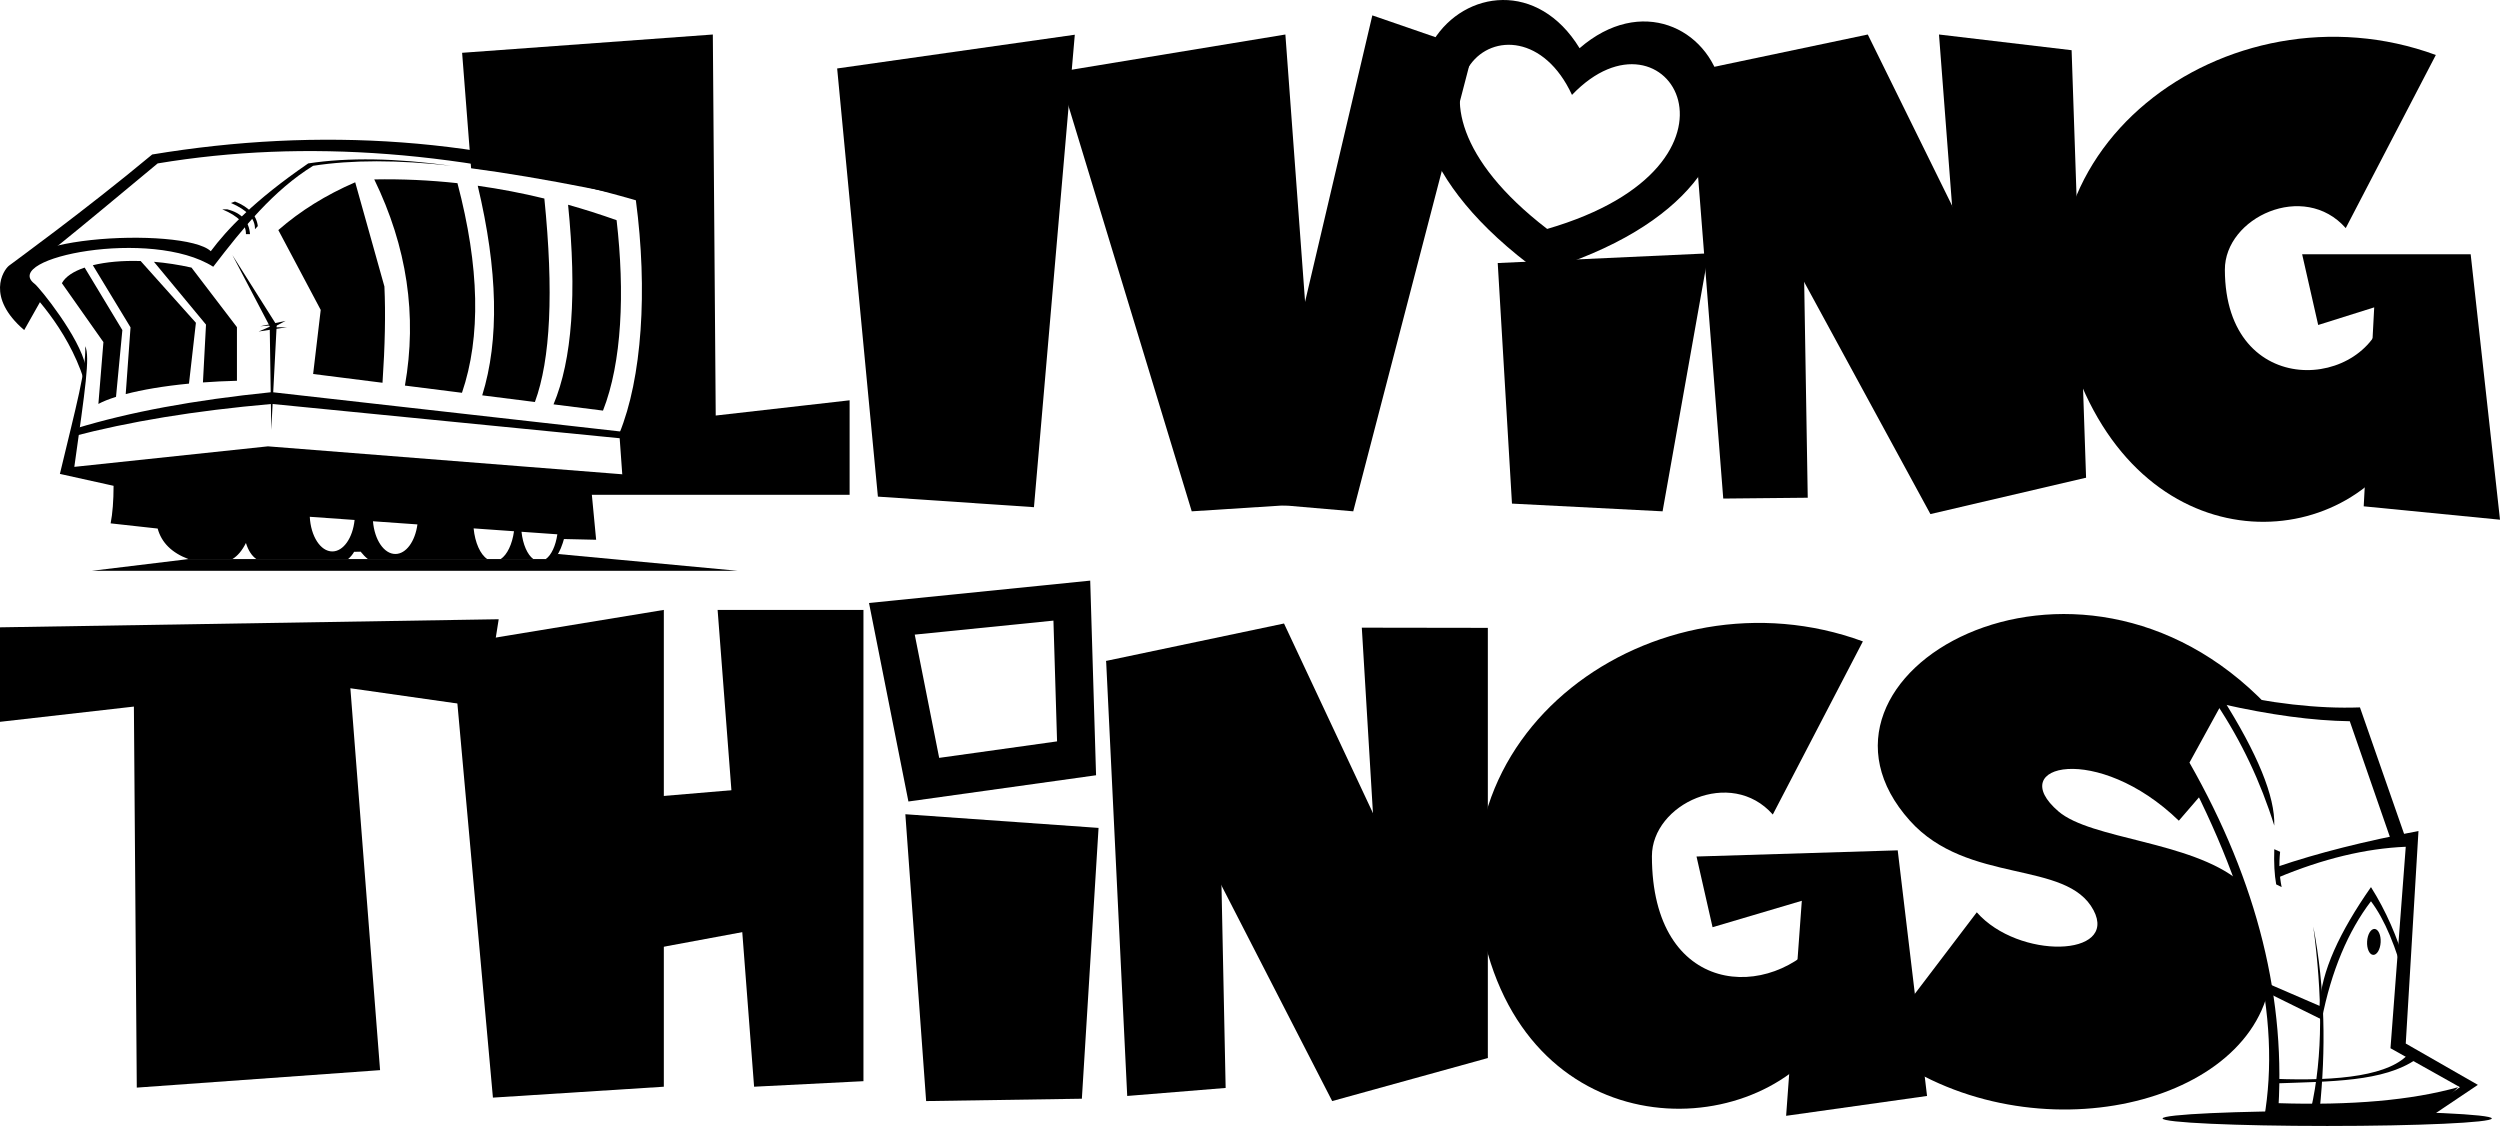
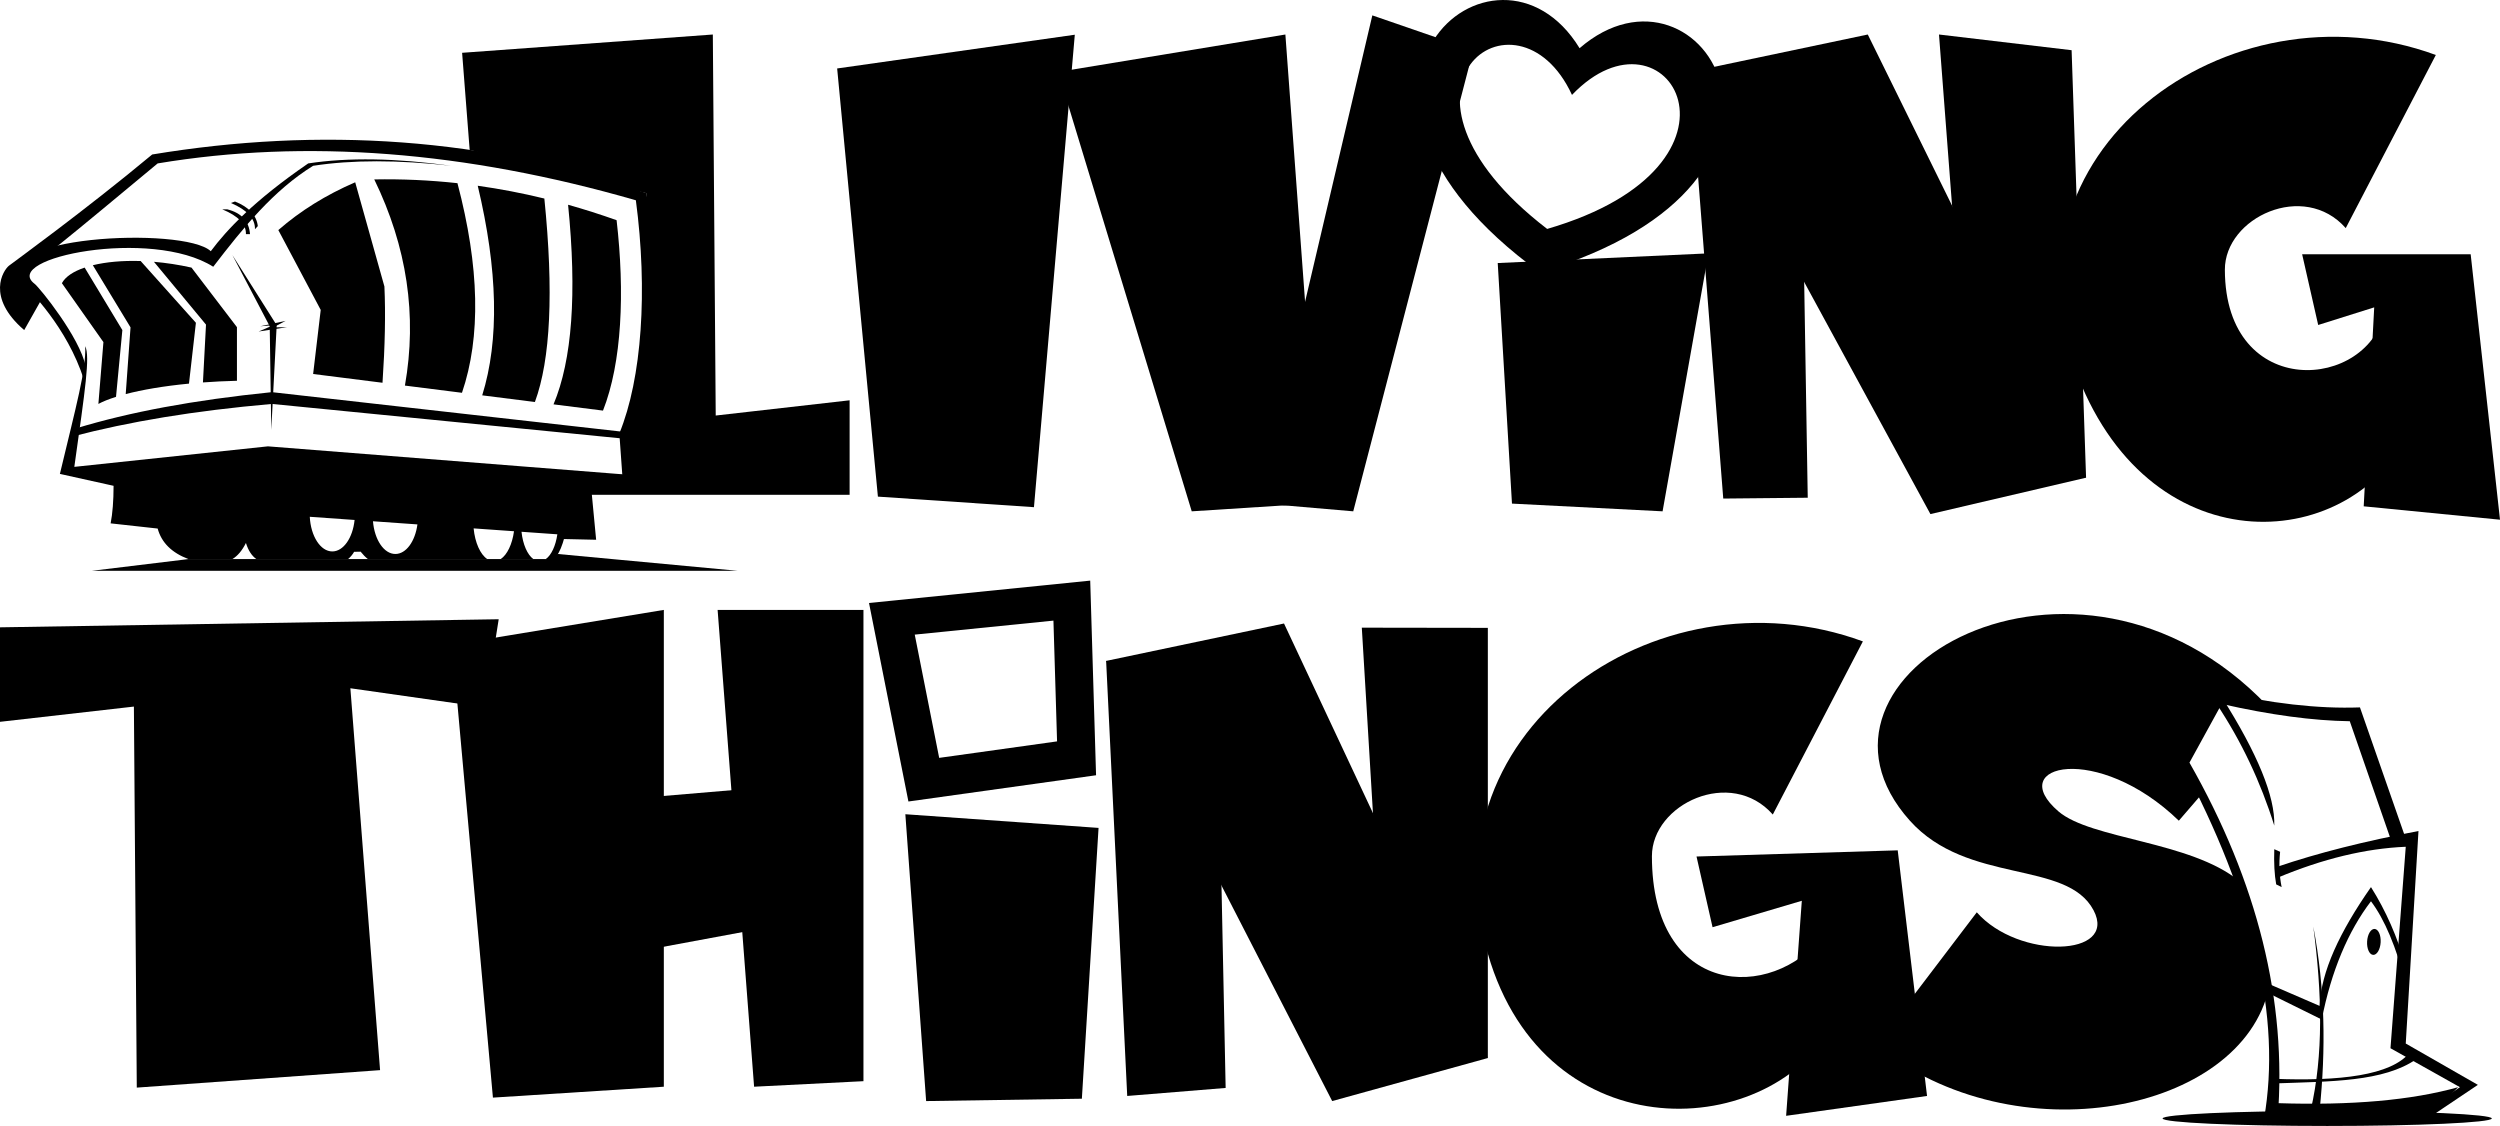
<svg xmlns="http://www.w3.org/2000/svg" style="isolation:isolate" viewBox="0 0 615 276.989" width="615pt" height="276.989pt">
  <defs>
-     <clipPath id="_clipPath_5TLNxxwkjIrVPQsSnBpWisiU2rQXnRSL">
+     <clipPath id="_clipPath_AjCALZNPcQCrrh1BWsZJtptpjEkXam9M">
      <rect x="0" y="0" width="615" height="276.989" />
    </clipPath>
  </defs>
-   <g clip-path="url(#_clipPath_5TLNxxwkjIrVPQsSnBpWisiU2rQXnRSL)">
+   <g clip-path="url(#_clipPath_AjCALZNPcQCrrh1BWsZJtptpjEkXam9M)">
    <path d=" M 260.302 17.694 L 316.203 8.489 L 324.699 123.762 L 293.166 125.786 L 260.302 17.694 Z " fill="rgb(0,0,0)" />
    <path d=" M 309.416 123.762 L 332.897 125.786 L 362.415 12.35 L 337.593 3.784 L 309.416 123.762 Z " fill="rgb(0,0,0)" />
    <path d=" M 566.328 62.553 L 570.274 79.946 L 584.055 75.611 L 581.473 124.555 L 615 127.848 L 607.785 62.553 L 566.328 62.553 Z " fill="rgb(0,0,0)" />
    <path d=" M 577.054 56.114 L 599.215 13.525 C 548.25 -5.206 489.497 37.445 511.185 92.661 C 529.779 140.001 579.24 136.017 593.171 105.479 L 586.693 76.303 C 583.019 96.079 547.405 98.906 547.317 66.369 C 547.282 53.504 566.761 44.436 577.054 56.114 Z " fill="rgb(0,0,0)" />
    <path d=" M 415.714 17.694 L 459.473 8.489 L 513.174 117.513 L 474.884 126.464 L 415.714 17.694 Z " fill="rgb(0,0,0)" />
    <path d=" M 415.714 17.694 L 443.063 22.892 L 444.705 122.441 L 423.919 122.646 L 415.714 17.694 Z " fill="rgb(0,0,0)" />
    <path d=" M 476.991 8.489 L 509.615 12.35 L 513.174 117.513 L 484.29 104.012 L 476.991 8.489 Z " fill="rgb(0,0,0)" />
    <path d=" M 264.401 8.542 L 205.939 16.841 L 215.963 122.171 L 254.354 124.769 L 264.401 8.542 Z " fill="rgb(0,0,0)" />
    <path d=" M 368.44 64.708 L 420.28 62.327 L 408.995 125.786 L 371.945 123.887 L 368.44 64.708 Z " fill="rgb(0,0,0)" />
    <path d=" M 223.47 197.169 L 213.777 148.335 L 268.193 142.833 L 269.631 190.713 L 223.47 197.169 Z  M 231.037 186.436 L 225.027 156.116 L 259.146 152.671 L 260.038 182.38 L 231.037 186.436 Z " fill-rule="evenodd" fill="rgb(0,0,0)" />
    <path d=" M 417.342 210.702 L 421.288 228.095 L 443.247 221.591 L 439.387 274.491 L 474.054 269.606 L 466.838 209.183 L 417.342 210.702 Z " fill="rgb(0,0,0)" />
    <path d=" M 436.108 200.375 L 458.269 157.785 C 407.304 139.055 348.383 180.636 366.717 236.921 C 382.251 284.612 438.294 280.277 452.225 249.74 L 448.715 230.016 C 435.711 246.676 406.371 245.221 406.371 210.629 C 406.371 197.764 425.815 188.696 436.108 200.375 Z " fill="rgb(0,0,0)" />
    <path d=" M 272.108 162.584 L 315.867 153.38 L 366.009 260.278 L 327.719 270.864 L 272.108 162.584 Z " fill="rgb(0,0,0)" />
    <path d=" M 272.108 162.584 L 299.457 167.715 L 301.509 267.635 L 277.296 269.606 L 272.108 162.584 Z " fill="rgb(0,0,0)" />
    <path d=" M 335.004 154.406 L 366.009 154.453 L 366.009 260.278 L 340.684 248.903 L 335.004 154.406 Z " fill="rgb(0,0,0)" />
    <path d=" M 119.253 174.022 L 86.191 169.312 L 93.498 263.255 L 33.648 267.552 L 32.938 173.819 L 0 177.568 L 0 154.322 L 122.68 152.332 L 119.253 174.022 Z " fill="rgb(0,0,0)" />
    <path d=" M 111.212 158.602 L 163.303 150.036 L 163.303 267.332 L 121.259 270.014 L 111.212 158.602 Z " fill="rgb(0,0,0)" />
    <path d=" M 152.115 196.746 L 194.159 193.19 L 194.159 227.162 L 152.115 234.965 L 152.115 196.746 Z " fill="rgb(0,0,0)" />
    <path d=" M 270.244 203.665 L 222.716 200.302 L 227.829 270.864 L 266.139 270.285 L 270.244 203.665 Z " fill="rgb(0,0,0)" />
    <path d=" M 176.533 150.036 L 212.409 150.036 L 212.409 265.971 L 185.507 267.332 L 176.533 150.036 Z " fill="rgb(0,0,0)" />
-     <path d=" M 115.89 41.395 L 113.68 12.989 L 175.357 8.489 L 176.067 102.222 L 209.005 98.473 L 209.005 121.719 L 122.138 121.719 L 121.786 117.198 L 155.635 117.398 L 154.694 106.399 L 154.372 106.368 C 159.357 88.671 160.581 69.522 158.07 48.95 L 145.133 46.325 C 134.28 44.178 124.532 42.534 115.89 41.395 Z " fill-rule="evenodd" fill="rgb(0,0,0)" />
    <path d=" M 5.952 81.203 L 10.382 73.347 L 8.49 71.349 L 5.171 77.053 C 0.825 72.733 1.649 67.658 5.1 66.914 C 7.285 66.443 17.7 57.72 38.785 40.201 C 75.205 34.132 114.421 37.157 156.423 49.269 C 159.368 71.482 157.922 93.036 152.356 106.631 L 153.082 116.782 L 157.197 119.238 L 155.544 107.045 C 161.903 91.889 163.526 68.892 158.967 47.514 C 119.64 33.737 78.546 31.194 37.44 38.004 C 20.809 51.851 2.856 64.835 2.195 65.37 C 0.804 66.494 -3.513 73.065 5.952 81.203 Z " fill="rgb(0,0,0)" />
+     <path d=" M 115.537 36.867 L 113.68 12.989 L 175.357 8.489 L 176.067 102.222 L 209.005 98.473 L 209.005 121.719 L 119.281 121.719 L 121.259 116.809 L 154 116.809 L 156.423 118 L 154.795 107.045 C 158.778 92.731 161.17 69.755 158.967 47.514 C 144.652 44.095 130.158 40.585 115.537 36.867 Z " fill="rgb(0,0,0)" />
    <path d=" M 75.819 40.201 C 62.425 49.392 55.73 56.596 51.852 61.799 C 45.33 55.596 -4.799 58.011 5.742 69.8 C 7.236 71.47 16.469 80.359 20.663 93.447 L 21.067 90.112 C 19.649 83.026 9.78 70.783 8.49 69.8 C 0.154 63.447 37.237 55.958 52.456 65.621 C 59.843 55.993 67.251 46.838 77.031 40.785 C 86.561 39.309 97.894 39.311 111.023 40.785 C 97.409 38.892 85.677 38.699 75.819 40.201 Z " fill="rgb(0,0,0)" />
    <path d=" M 18.776 105.357 C 31.792 101.399 47.46 98.438 66.879 96.468 L 154.502 106.358 L 154.502 108.011 L 66.879 99.368 C 47.704 101.052 31.708 103.729 17.781 107.389 L 18.776 105.357 Z " fill="rgb(0,0,0)" />
    <path d=" M 30.926 96.943 C 34.931 95.898 40.181 94.978 46.489 94.37 L 46.489 94.37 L 48.193 79.403 L 34.603 64.214 C 30.121 64.072 26.083 64.448 22.838 65.244 L 32.11 80.534 L 30.926 96.943 Z  M 28.539 97.626 C 26.738 98.192 25.284 98.782 24.203 99.368 L 25.441 84.162 L 15.226 69.666 C 16.079 68.074 18.049 66.765 20.823 65.826 L 30.1 81.203 L 28.539 97.626 Z  M 49.923 94.079 C 52.556 93.885 55.348 93.744 58.288 93.669 L 58.288 80.481 L 47.105 65.827 C 43.941 65.119 40.834 64.653 37.871 64.404 L 50.676 79.854 L 49.923 94.079 L 49.923 94.079 Z " fill-rule="evenodd" fill="rgb(0,0,0)" />
    <path d=" M 133.911 48.84 C 128.453 47.509 122.991 46.461 117.523 45.694 L 117.523 45.694 C 122.48 66.465 122.851 83.655 118.625 97.255 L 131.587 98.892 C 135.447 88.398 136.224 71.716 133.911 48.84 Z  M 139.748 50.369 C 143.729 51.487 147.708 52.754 151.684 54.171 C 153.729 71.923 152.997 89.178 148.337 101.008 L 136.167 99.471 C 140.753 88.572 141.943 72.201 139.748 50.369 Z  M 112.534 45.062 C 105.72 44.319 98.898 44.009 92.069 44.136 L 92.069 44.136 C 100.133 60.714 102.65 77.624 99.611 94.854 L 113.645 96.626 C 118.331 82.865 117.966 65.681 112.534 45.062 L 112.534 45.062 Z  M 87.379 44.842 C 80.202 47.94 73.9 51.856 68.468 56.596 L 78.896 76.239 L 77.031 92.002 L 94.097 94.158 C 94.712 85.046 94.87 77.155 94.566 70.478 L 87.379 44.842 L 87.379 44.842 L 87.379 44.842 Z " fill-rule="evenodd" fill="rgb(0,0,0)" />
    <path d=" M 57.157 62.732 L 68.064 80 L 66.734 105.751 L 66.352 80.26 L 57.157 62.732 Z " fill="rgb(0,0,0)" />
    <path d=" M 4.926 65.22 L 1.882 68.019 L 1.145 70.965 L 3.895 78.036 L 5.467 78.93 L 9.183 72.094 L 4.926 65.22 Z " fill="rgb(0,0,0)" />
    <path d=" M 46.362 137.533 L 22.532 140.424 L 181.533 140.424 L 137.177 136.278 L 134.405 137.533 L 46.362 137.533 Z " fill="rgb(0,0,0)" />
    <path d=" M 60.5 57.596 C 60.575 55.168 58.634 53.138 54.681 51.499 L 55.927 51.499 C 59.415 52.39 61.27 54.425 61.499 57.596 L 60.5 57.596 Z " fill="rgb(0,0,0)" />
    <path d=" M 62.719 56.388 C 62.796 53.817 60.824 51.667 56.811 49.932 L 57.813 49.572 Q 62.938 51.622 63.426 55.619 L 62.719 56.388 Z " fill="rgb(0,0,0)" />
    <path d=" M 63.995 80.267 L 70.268 78.93 L 67.232 80.534 L 70.634 80.481 L 63.628 81.551 L 67.232 80 L 63.995 80.267 Z " fill="rgb(0,0,0)" />
    <path d=" M 116.512 129.983 C 116.852 133.514 118.153 136.388 119.866 137.533 L 119.866 137.533 L 90.508 137.533 Q 89.597 136.825 88.718 135.714 L 87.114 135.747 Q 86.532 136.757 85.627 137.533 L 85.627 137.533 L 63.067 137.533 L 63.067 137.533 Q 61.35 136.32 60.5 133.568 Q 59.093 136.386 57.163 137.533 L 46.362 137.533 C 42.257 135.99 39.729 133.484 38.785 130.023 L 27.216 128.747 C 27.697 126.279 27.936 123.197 27.939 119.509 L 14.734 116.58 C 18.787 99.615 21.191 91.054 20.969 85.158 C 22.19 87.742 20.965 95.72 18.284 114.848 L 65.912 109.801 L 154.795 116.809 L 157.188 119.238 L 145.505 120.767 L 146.65 132.783 L 138.729 132.602 Q 138.591 133.108 138.442 133.568 L 138.442 133.568 L 138.442 133.568 C 137.828 135.475 137.084 136.797 136.211 137.533 L 134.269 137.533 L 134.269 137.533 C 135.635 136.545 136.7 134.274 137.106 131.44 L 128.291 130.816 C 128.622 133.938 129.741 136.474 131.206 137.533 L 123.172 137.533 C 124.769 136.465 126.009 133.892 126.444 130.686 L 116.512 129.983 Z  M 87.228 127.91 L 87.228 127.91 C 86.781 132.304 84.495 135.654 81.746 135.654 C 78.837 135.654 76.447 131.901 76.206 127.13 L 87.228 127.91 Z  M 102.687 129.004 L 102.687 129.004 C 102.13 133.165 99.911 136.278 97.261 136.278 C 94.449 136.278 92.122 132.773 91.751 128.23 L 102.687 129.004 Z " fill-rule="evenodd" fill="rgb(0,0,0)" />
    <ellipse vector-effect="non-scaling-stroke" cx="572.49" cy="275.141" rx="40.493" ry="1.848" fill="rgb(0,0,0)" />
    <path d=" M 558.155 243.045 C 551.446 273.649 495.758 284.816 461.465 257.089 L 486.288 224.43 C 496.582 236.108 521.098 235.426 515.01 223.913 C 508.412 211.436 484.039 217.722 469.833 201.892 C 437.774 166.17 510.615 124.232 557.757 173.595 L 546.535 172.554 L 537.425 187.267 C 538.898 190.025 540.292 192.731 541.605 195.385 L 535.993 201.892 C 516.06 182.586 492.968 188.065 506.363 199.591 C 514.391 206.498 538.849 206.893 550.817 216.707 C 554.3 226.198 556.461 234.834 557.336 242.642 L 558.155 243.045 Z " fill-rule="evenodd" fill="rgb(0,0,0)" />
    <path d=" M 556.968 275.141 C 561.255 250.38 554.461 221.205 536.598 187.607 L 545.283 170.001 C 558.513 173.055 570.261 174.402 580.548 174.02 L 591.815 206.308 L 588.059 206.308 L 578.044 177.424 C 568.995 177.297 558.485 175.885 546.535 173.168 L 538.606 187.607 C 555.4 217.1 562.63 246.282 560.307 275.141 L 556.968 275.141 Z " fill="rgb(0,0,0)" />
    <path d=" M 560.911 209.54 L 559.472 208.902 C 559.359 212.264 559.512 215.153 559.941 217.558 L 561.283 218.228 C 560.712 215.408 560.585 212.516 560.911 209.54 Z " fill="rgb(0,0,0)" />
    <path d=" M 560.307 213.194 C 570.13 209.852 581.673 206.934 594.945 204.43 L 591.815 256.71 L 609.552 266.876 L 597.241 275.141 L 593.902 275.141 L 605.145 267.448 L 588.059 257.866 L 591.815 208.304 C 581.912 208.722 571.405 211.26 560.307 215.907 L 560.307 213.194 Z " fill="rgb(0,0,0)" />
    <path d=" M 600.853 271.375 L 597.566 275.141 L 595.602 275.141 L 556.968 275.141 L 560.307 271.375 C 578.465 271.971 593.259 270.665 604.7 267.448 L 600.853 271.375 Z " fill="rgb(0,0,0)" />
    <path d=" M 559.472 203.1 C 559.697 195.971 555.381 185.425 546.535 171.451 L 545.283 173.168 C 551.382 182.344 556.108 192.325 559.472 203.1 Z " fill="rgb(0,0,0)" />
    <path d=" M 569.071 227.931 C 572.005 243.231 572.167 258.293 570.628 273.107 L 568.436 273.107 C 571.581 259.508 571.239 244.453 569.071 227.931 Z " fill="rgb(0,0,0)" />
    <path d=" M 591.815 237.673 C 589.762 230.484 586.906 224.006 583.26 218.228 C 575.555 229.268 570.987 239.012 570.628 247.452 L 558.012 242 L 558.012 244.311 L 571.158 250.807 C 573.481 238.862 577.691 228.986 583.26 221.714 C 586.609 226.161 589.457 232.927 591.815 242 L 591.815 237.673 Z " fill="rgb(0,0,0)" />
    <path d=" M 594.474 260.518 L 592.785 258.923 C 588.236 264.565 575.508 266.019 559.472 265.386 L 559.472 266.524 C 573.329 266.021 586.348 266.181 594.474 260.518 Z " fill="rgb(0,0,0)" />
    <path d=" M 585.641 231.803 C 585.739 230.042 585.072 228.57 584.152 228.519 C 583.232 228.468 582.405 229.856 582.307 231.617 C 582.209 233.379 582.876 234.85 583.796 234.901 C 584.716 234.953 585.543 233.564 585.641 231.803 Z " fill="rgb(0,0,0)" />
    <path d=" M 388.578 11.858 C 418.739 -14.263 454.517 44.325 378.772 66.998 C 316.46 21.783 368.115 -21.598 388.578 11.858 Z  M 386.71 23.349 C 410.132 -1.173 434.98 40.511 380.602 56.318 C 335.571 21.715 373.167 -5.922 386.71 23.349 Z " fill-rule="evenodd" fill="rgb(0,0,0)" />
  </g>
</svg>
